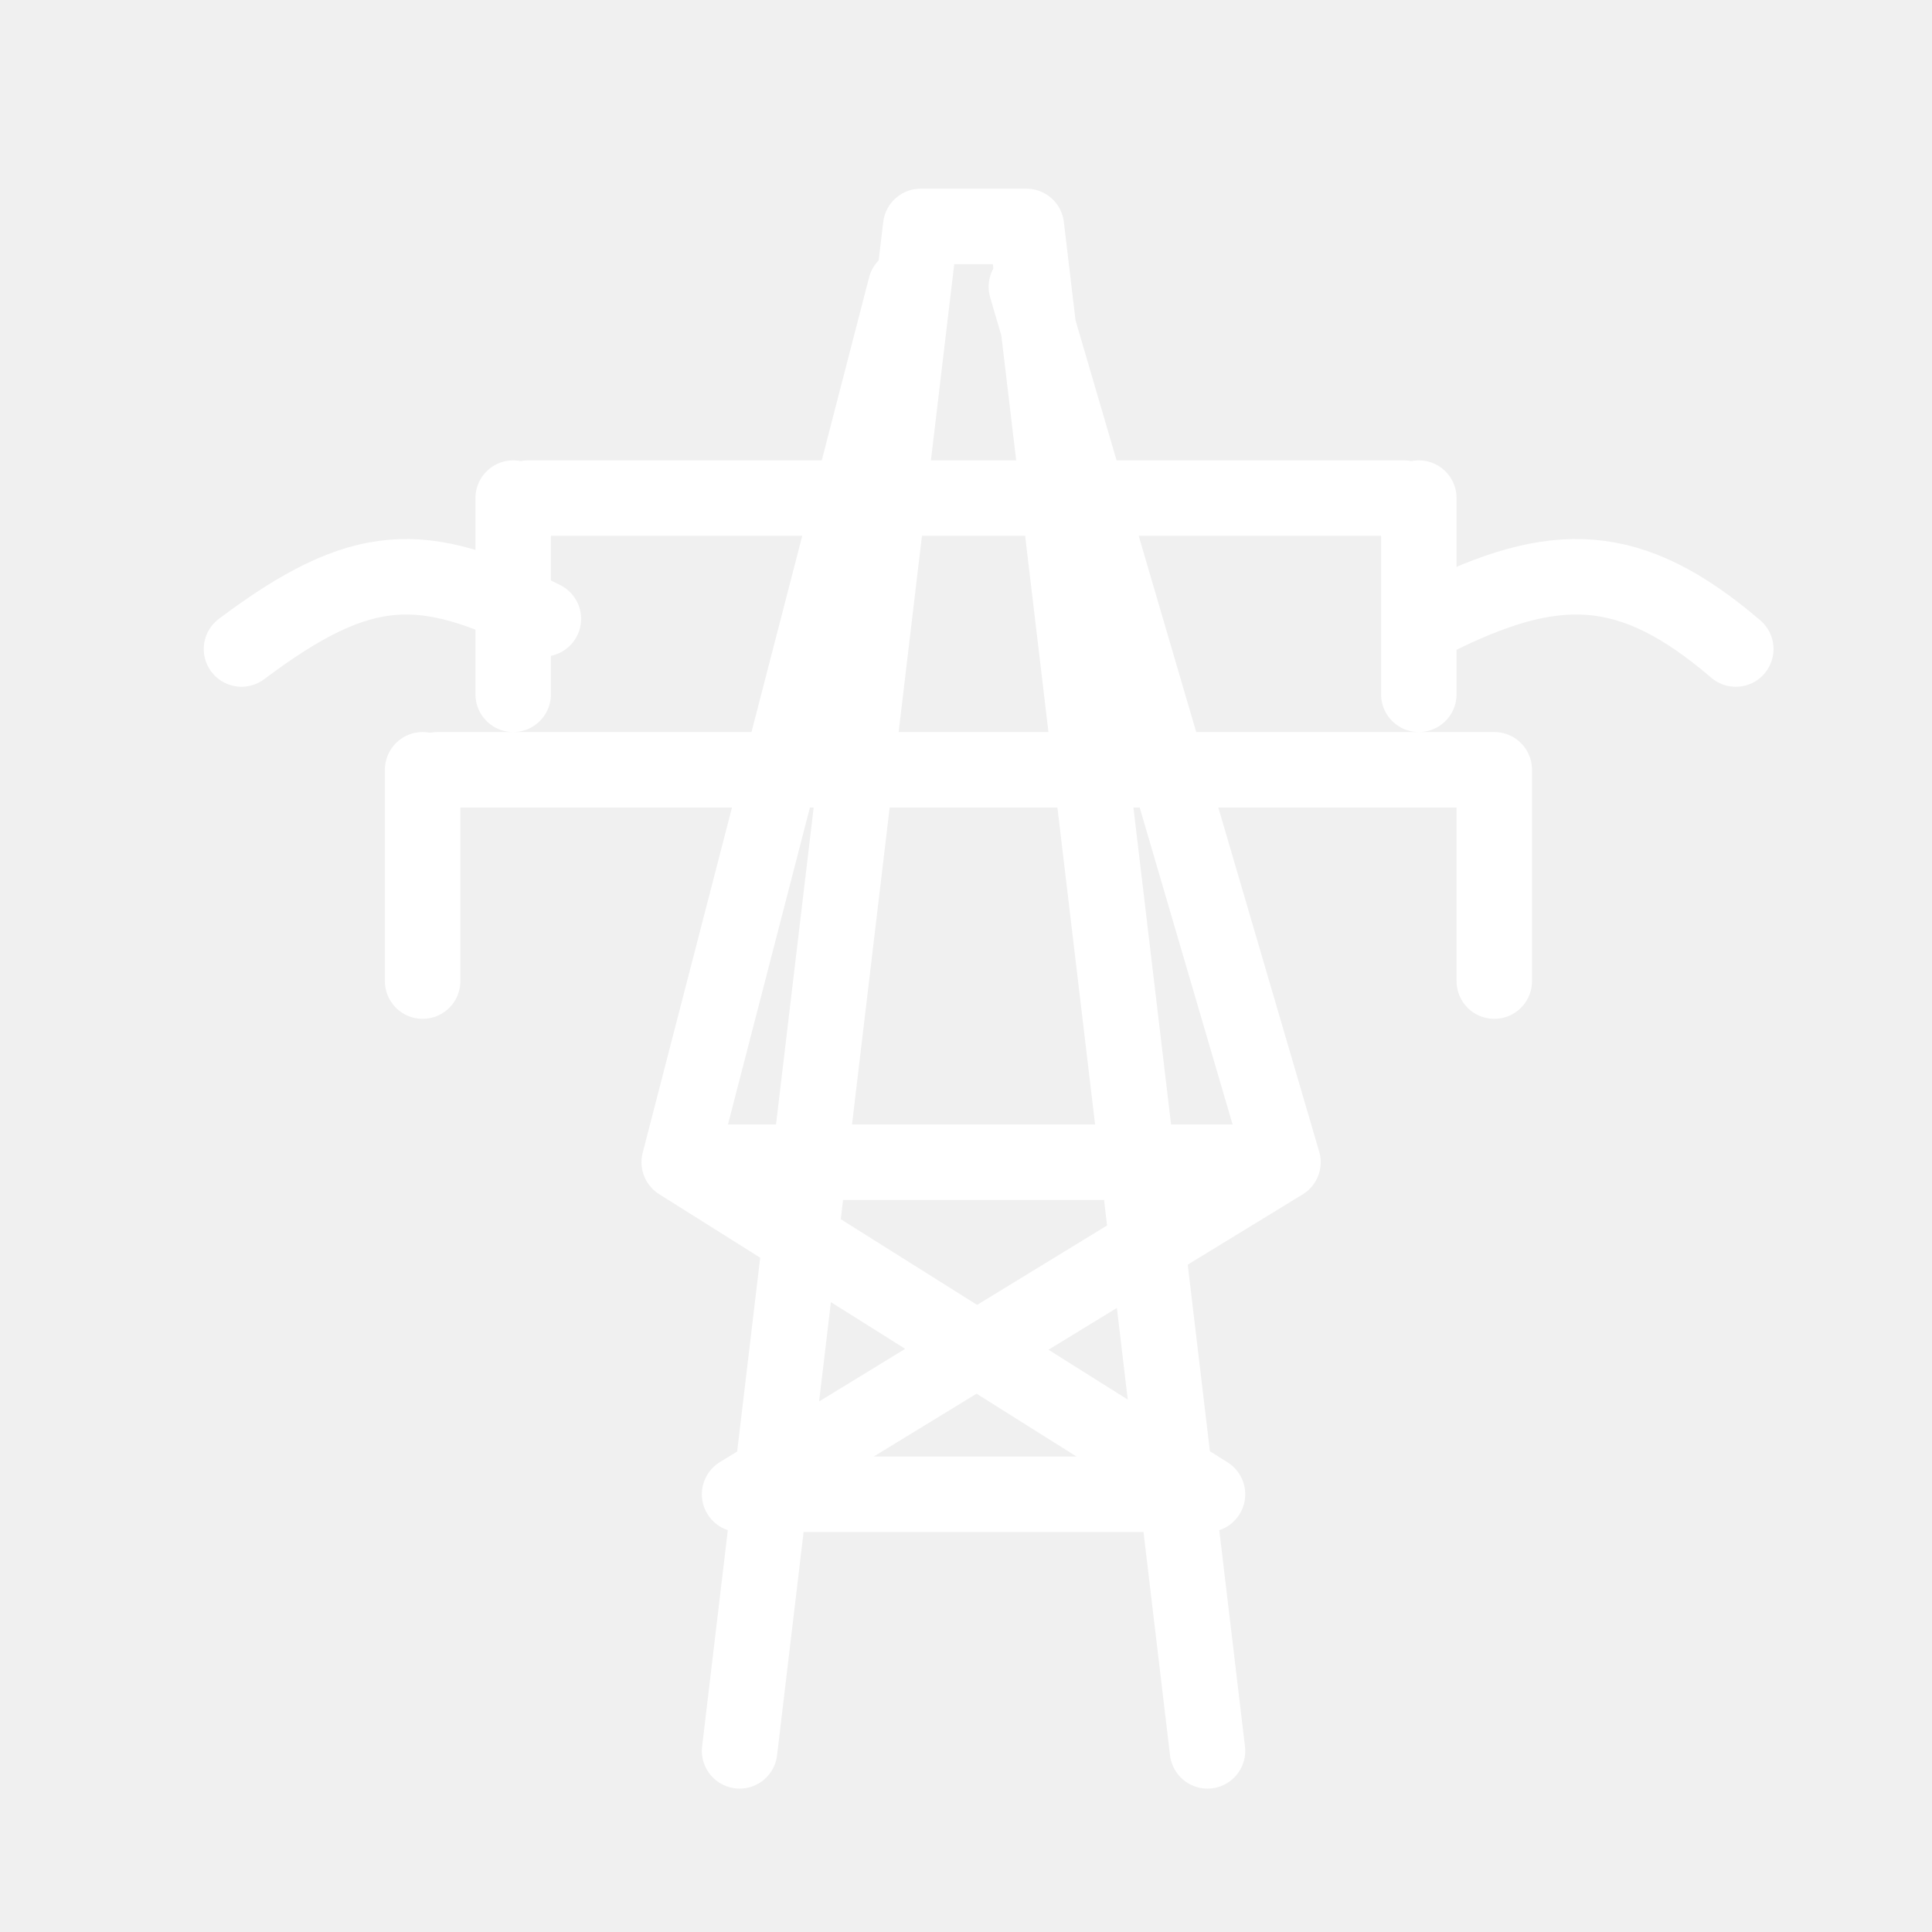
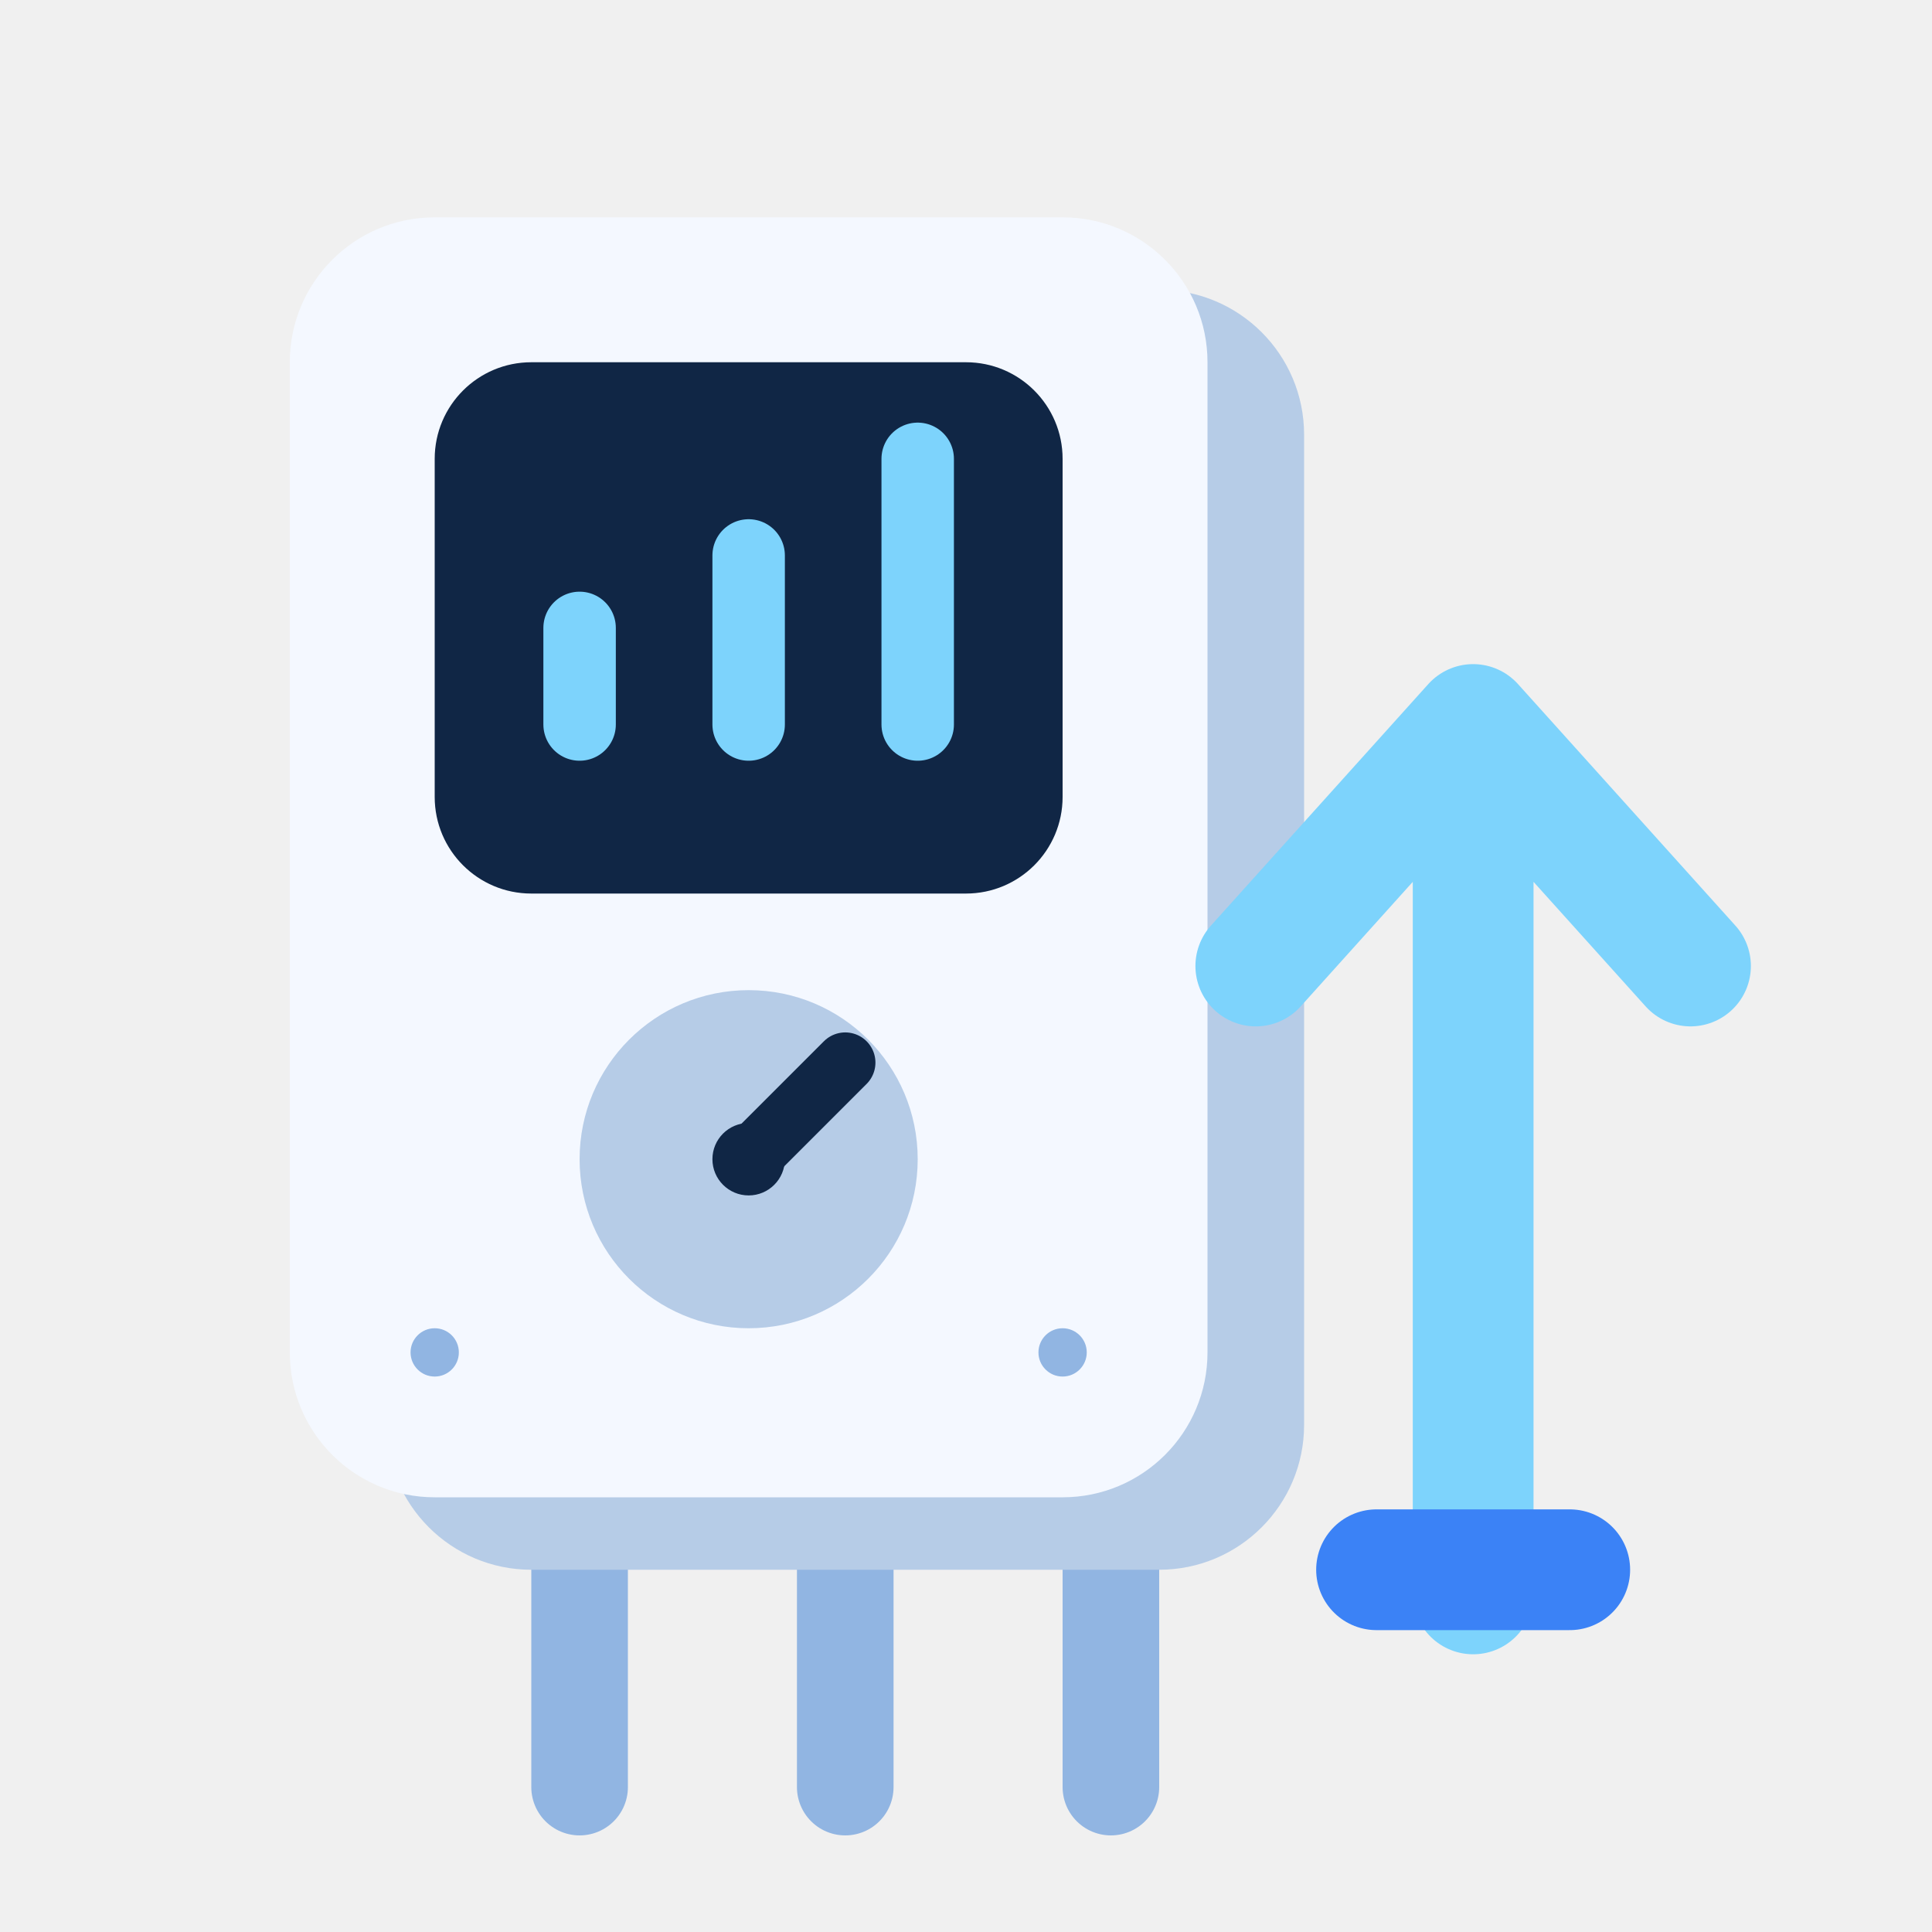
- <svg xmlns="http://www.w3.org/2000/svg" viewBox="0 0 128 128" fill="none" stroke="white" stroke-width="5" stroke-linecap="round" stroke-linejoin="round">
-   <path d="M49 116 61 15h7l12 101M35 33h58M29 51h70M45 77h40M49 99h31M60 19 45 77l35 22M68 19l17 58-36 22M34 33v13m60-13v13M28 51v14m71-14v14M16 43c8-6 12-6 20-2m59 0c8-4 13-4 20 2" />
+ <svg xmlns="http://www.w3.org/2000/svg" width="80" height="80" viewBox="0 0 80 80" fill="none" stroke-linecap="round" stroke-linejoin="round">
+   <path d="M24 59v15m11-15v15m11-15v15" stroke="#91b5e2" stroke-width="4" />
+   <rect x="16" y="12" width="38" height="53" rx="6" fill="#b6cce7" />
+   <rect x="12" y="9" width="38" height="53" rx="6" fill="#f4f8ff" />
+   <rect x="18" y="15" width="26" height="22" rx="4" fill="#102645" />
+   <path d="M24 30v-4m7 4v-7m7 7V19" stroke="#7dd3fc" stroke-width="3" />
+   <circle cx="31" cy="48" r="7" fill="#b6cce7" />
+   <path d="m31 48 4-4" stroke="#102645" stroke-width="2.5" />
+   <circle cx="31" cy="48" r="1.5" fill="#102645" />
+   <path d="M61 66V30m-9 10 9-10 9 10" stroke="#7dd3fc" stroke-width="5" />
+   <path d="M57 65h8" stroke="#3b82f6" stroke-width="5" />
+   <circle cx="18" cy="56" r="1" fill="#91b5e2" />
+   <circle cx="44" cy="56" r="1" fill="#91b5e2" />
</svg>
